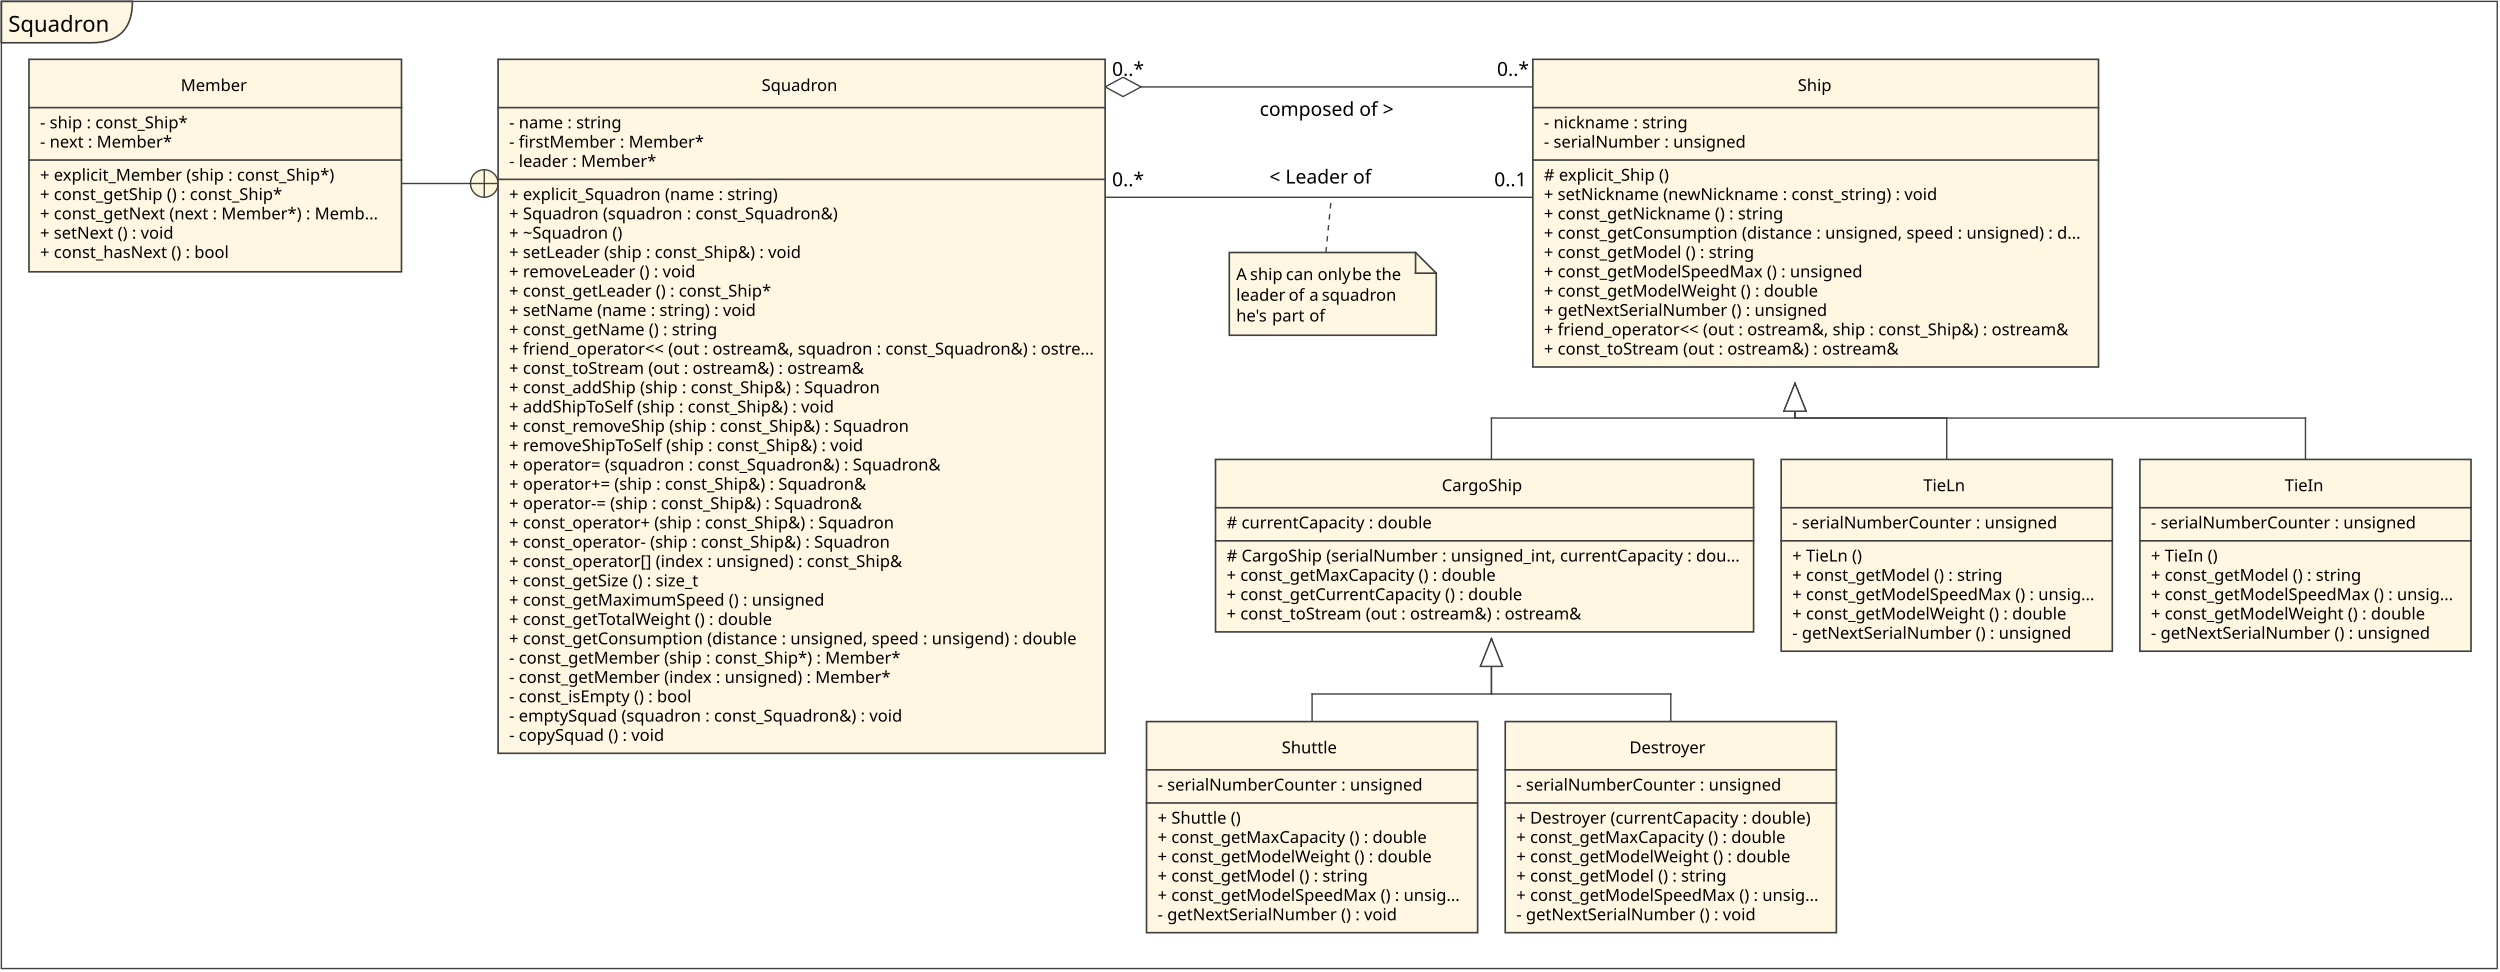
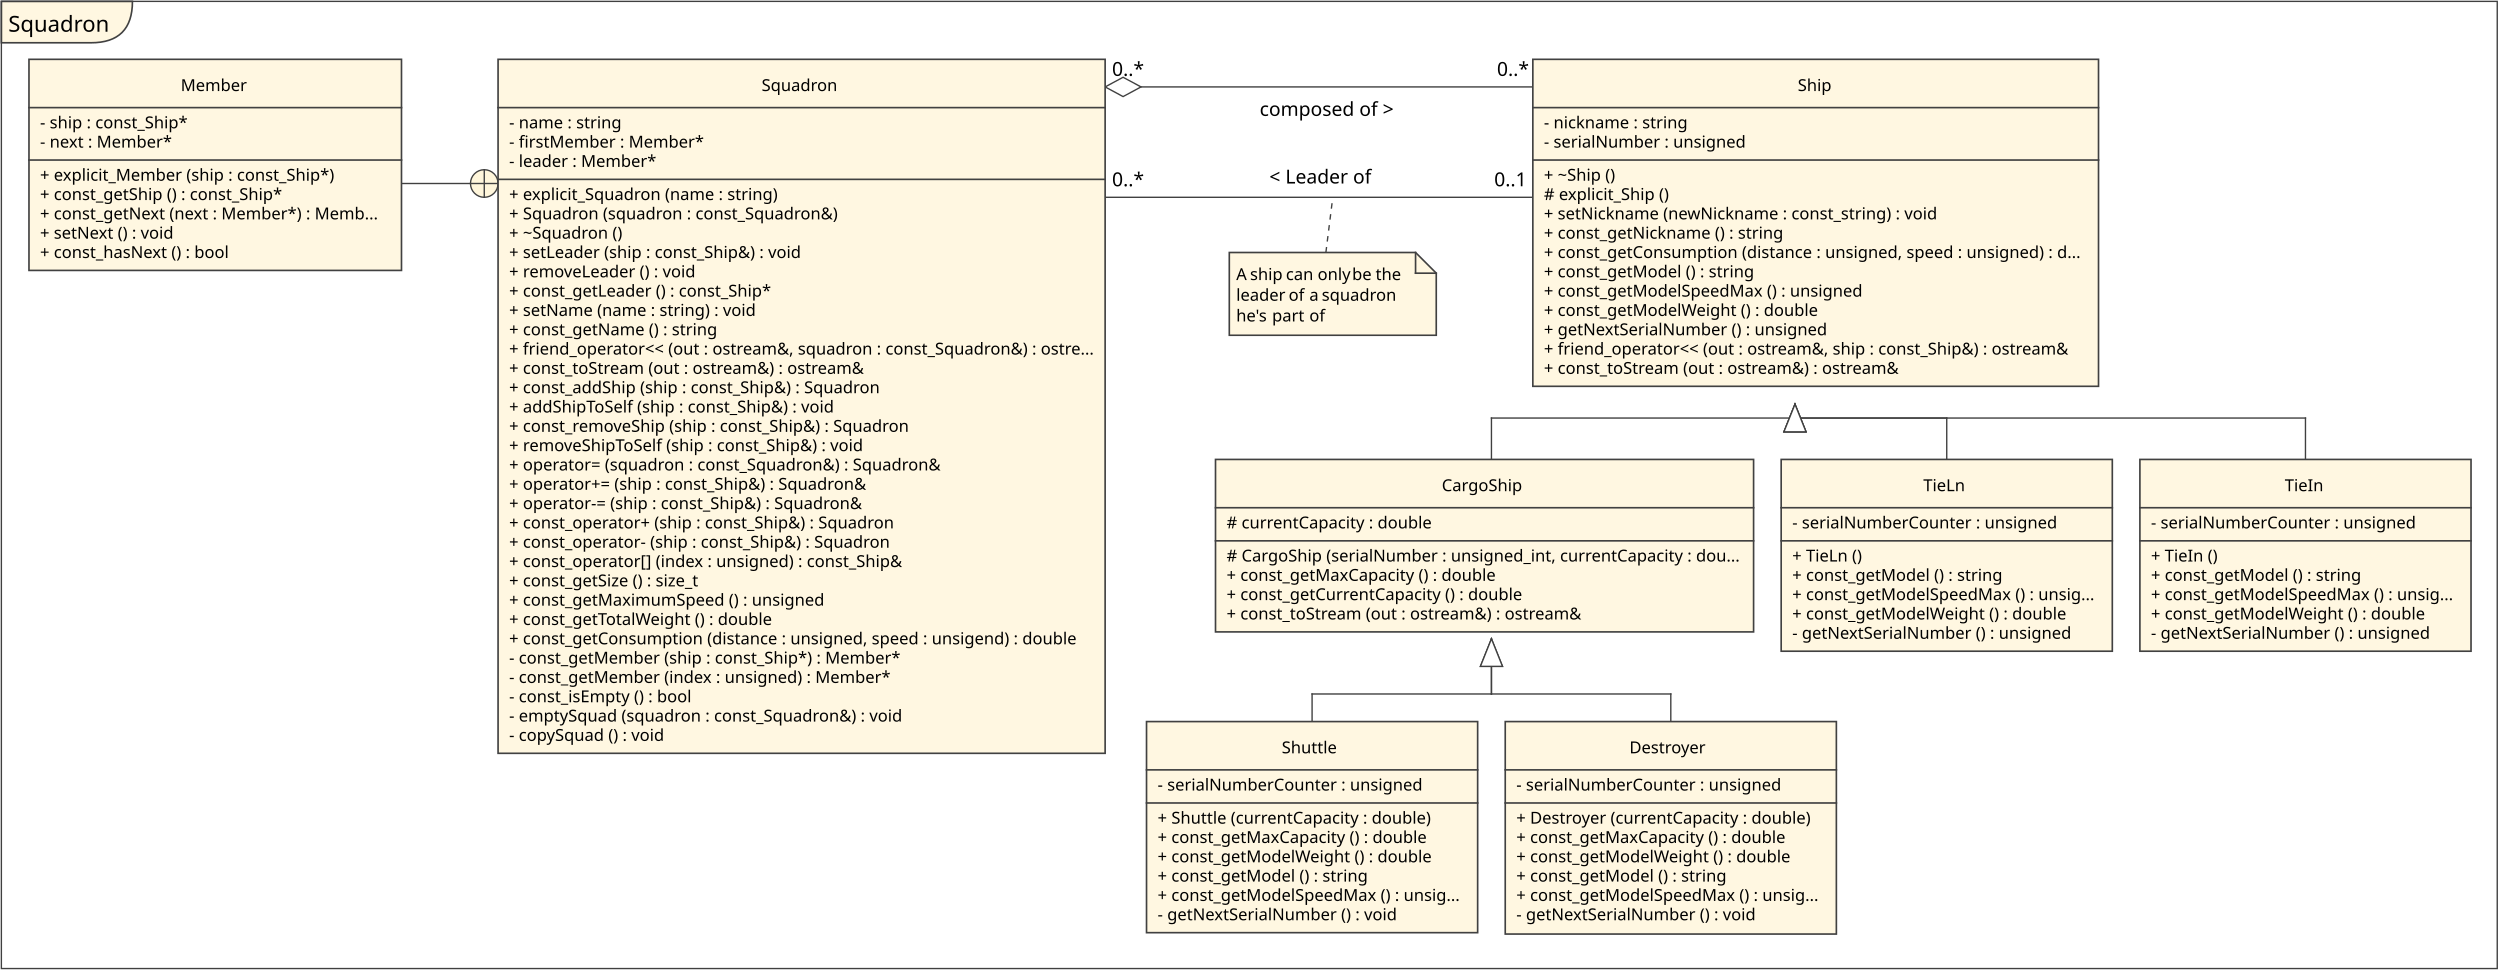
<svg xmlns="http://www.w3.org/2000/svg" version="1.2" x="9mm" y="7mm" width="1812mm" height="704mm" viewBox="9 7 1812 704">
  <style type="text/css">
text { font:12px Dialog; }
</style>
+   <line x1="810" y1="150" x2="1120" y2="150" style="fill:none;stroke:rgb(64,64,64);stroke-linecap:square" />
  <line x1="810" y1="70" x2="1120" y2="70" style="fill:none;stroke:rgb(64,64,64);stroke-linecap:square" />
  <polygon points="810,70 823,63 836,70 823,77" style="fill:rgb(255,255,255);stroke:none" />
  <polygon points="810,70 823,63 836,70 823,77" style="fill:none;stroke:rgb(64,64,64);stroke-linecap:square" />
-   <line x1="810" y1="150" x2="1120" y2="150" style="fill:none;stroke:rgb(64,64,64);stroke-linecap:square" />
+   <line x1="960" y1="530" x2="960" y2="510" style="fill:none;stroke:rgb(64,64,64);stroke-linecap:square" />
+   <line x1="960" y1="510" x2="1090" y2="510" style="fill:none;stroke:rgb(64,64,64);stroke-linecap:square" />
+   <line x1="1090" y1="510" x2="1090" y2="470" style="fill:none;stroke:rgb(64,64,64);stroke-linecap:square" />
+   <polygon points="1090,470 1098,490 1082,490" style="fill:rgb(255,255,255);stroke:none" />
+   <polygon points="1090,470 1098,490 1082,490" style="fill:none;stroke:rgb(64,64,64);stroke-linecap:square" />
+   <line x1="1220" y1="530" x2="1220" y2="510" style="fill:none;stroke:rgb(64,64,64);stroke-linecap:square" />
+   <line x1="1220" y1="510" x2="1090" y2="510" style="fill:none;stroke:rgb(64,64,64);stroke-linecap:square" />
+   <line x1="1090" y1="510" x2="1090" y2="470" style="fill:none;stroke:rgb(64,64,64);stroke-linecap:square" />
+   <polygon points="1090,470 1098,490 1082,490" style="fill:rgb(255,255,255);stroke:none" />
+   <polygon points="1090,470 1098,490 1082,490" style="fill:none;stroke:rgb(64,64,64);stroke-linecap:square" />
+   <line x1="1680" y1="340" x2="1680" y2="310" style="fill:none;stroke:rgb(64,64,64);stroke-linecap:square" />
+   <line x1="1680" y1="310" x2="1310" y2="310" style="fill:none;stroke:rgb(64,64,64);stroke-linecap:square" />
+   <line x1="1310" y1="310" x2="1310" y2="300" style="fill:none;stroke:rgb(64,64,64);stroke-linecap:square" />
+   <polygon points="1310,300 1318,320 1302,320" style="fill:rgb(255,255,255);stroke:none" />
+   <polygon points="1310,300 1318,320 1302,320" style="fill:none;stroke:rgb(64,64,64);stroke-linecap:square" />
+   <line x1="1420" y1="340" x2="1420" y2="310" style="fill:none;stroke:rgb(64,64,64);stroke-linecap:square" />
+   <line x1="1420" y1="310" x2="1310" y2="310" style="fill:none;stroke:rgb(64,64,64);stroke-linecap:square" />
+   <line x1="1310" y1="310" x2="1310" y2="300" style="fill:none;stroke:rgb(64,64,64);stroke-linecap:square" />
+   <polygon points="1310,300 1318,320 1302,320" style="fill:rgb(255,255,255);stroke:none" />
+   <polygon points="1310,300 1318,320 1302,320" style="fill:none;stroke:rgb(64,64,64);stroke-linecap:square" />
+   <line x1="1090" y1="340" x2="1090" y2="310" style="fill:none;stroke:rgb(64,64,64);stroke-linecap:square" />
+   <line x1="1090" y1="310" x2="1310" y2="310" style="fill:none;stroke:rgb(64,64,64);stroke-linecap:square" />
+   <line x1="1310" y1="310" x2="1310" y2="300" style="fill:none;stroke:rgb(64,64,64);stroke-linecap:square" />
+   <polygon points="1310,300 1318,320 1302,320" style="fill:rgb(255,255,255);stroke:none" />
+   <polygon points="1310,300 1318,320 1302,320" style="fill:none;stroke:rgb(64,64,64);stroke-linecap:square" />
  <line x1="300" y1="140" x2="370" y2="140" style="fill:none;stroke:rgb(64,64,64);stroke-linecap:square" />
  <ellipse cx="360" cy="140" rx="10" ry="10" style="fill:rgb(255,246,219);stroke:none" />
  <ellipse cx="360" cy="140" rx="10" ry="10" style="fill:none;stroke:rgb(64,64,64);stroke-linecap:square" />
  <line x1="350" y1="140" x2="370" y2="140" style="fill:none;stroke:rgb(64,64,64);stroke-linecap:square" />
  <line x1="360" y1="150" x2="360" y2="130" style="fill:none;stroke:rgb(64,64,64);stroke-linecap:square" />
-   <line x1="1090" y1="340" x2="1090" y2="310" style="fill:none;stroke:rgb(64,64,64);stroke-linecap:square" />
-   <line x1="1090" y1="310" x2="1310" y2="310" style="fill:none;stroke:rgb(64,64,64);stroke-linecap:square" />
-   <line x1="1310" y1="310" x2="1310" y2="285" style="fill:none;stroke:rgb(64,64,64);stroke-linecap:square" />
-   <polygon points="1310,285 1318,305 1302,305" style="fill:rgb(255,255,255);stroke:none" />
-   <polygon points="1310,285 1318,305 1302,305" style="fill:none;stroke:rgb(64,64,64);stroke-linecap:square" />
-   <line x1="1420" y1="340" x2="1420" y2="310" style="fill:none;stroke:rgb(64,64,64);stroke-linecap:square" />
-   <line x1="1420" y1="310" x2="1310" y2="310" style="fill:none;stroke:rgb(64,64,64);stroke-linecap:square" />
-   <line x1="1310" y1="310" x2="1310" y2="285" style="fill:none;stroke:rgb(64,64,64);stroke-linecap:square" />
-   <polygon points="1310,285 1318,305 1302,305" style="fill:rgb(255,255,255);stroke:none" />
-   <polygon points="1310,285 1318,305 1302,305" style="fill:none;stroke:rgb(64,64,64);stroke-linecap:square" />
-   <line x1="1680" y1="340" x2="1680" y2="310" style="fill:none;stroke:rgb(64,64,64);stroke-linecap:square" />
-   <line x1="1680" y1="310" x2="1310" y2="310" style="fill:none;stroke:rgb(64,64,64);stroke-linecap:square" />
-   <line x1="1310" y1="310" x2="1310" y2="285" style="fill:none;stroke:rgb(64,64,64);stroke-linecap:square" />
-   <polygon points="1310,285 1318,305 1302,305" style="fill:rgb(255,255,255);stroke:none" />
-   <polygon points="1310,285 1318,305 1302,305" style="fill:none;stroke:rgb(64,64,64);stroke-linecap:square" />
-   <line x1="1220" y1="530" x2="1220" y2="510" style="fill:none;stroke:rgb(64,64,64);stroke-linecap:square" />
-   <line x1="1220" y1="510" x2="1090" y2="510" style="fill:none;stroke:rgb(64,64,64);stroke-linecap:square" />
-   <line x1="1090" y1="510" x2="1090" y2="470" style="fill:none;stroke:rgb(64,64,64);stroke-linecap:square" />
-   <polygon points="1090,470 1098,490 1082,490" style="fill:rgb(255,255,255);stroke:none" />
-   <polygon points="1090,470 1098,490 1082,490" style="fill:none;stroke:rgb(64,64,64);stroke-linecap:square" />
-   <line x1="960" y1="530" x2="960" y2="510" style="fill:none;stroke:rgb(64,64,64);stroke-linecap:square" />
-   <line x1="960" y1="510" x2="1090" y2="510" style="fill:none;stroke:rgb(64,64,64);stroke-linecap:square" />
-   <line x1="1090" y1="510" x2="1090" y2="470" style="fill:none;stroke:rgb(64,64,64);stroke-linecap:square" />
-   <polygon points="1090,470 1098,490 1082,490" style="fill:rgb(255,255,255);stroke:none" />
-   <polygon points="1090,470 1098,490 1082,490" style="fill:none;stroke:rgb(64,64,64);stroke-linecap:square" />
-   <line x1="970" y1="190" x2="974" y2="150" style="fill:none;stroke:rgb(64,64,64);stroke-dasharray:4;stroke-dashoffset:0" />
-   <rect x="30" y="50" width="270" height="154" style="fill:rgb(255,247,225);stroke:none" />
-   <rect x="30" y="50" width="270" height="154" style="fill:none;stroke:rgb(65,65,65);stroke-width:1.2;stroke-linecap:square" />
-   <text x="140" y="73" style="font:12px Ubuntu">Member</text>
-   <line x1="30" y1="85" x2="300" y2="85" style="fill:none;stroke:rgb(65,65,65);stroke-width:1.2;stroke-linecap:square" />
-   <text x="38" y="100" style="font:12px Ubuntu">- ship : const_Ship*</text>
-   <text x="38" y="114" style="font:12px Ubuntu">- next : Member*</text>
-   <line x1="30" y1="123" x2="300" y2="123" style="fill:none;stroke:rgb(65,65,65);stroke-width:1.2;stroke-linecap:square" />
-   <text x="38" y="138" style="font:12px Ubuntu">+ explicit_Member (ship : const_Ship*)</text>
-   <text x="38" y="152" style="font:12px Ubuntu">+ const_getShip () : const_Ship*</text>
-   <text x="38" y="166" style="font:12px Ubuntu">+ const_getNext (next : Member*) : Memb...</text>
-   <text x="38" y="180" style="font:12px Ubuntu">+ setNext () : void</text>
-   <text x="38" y="194" style="font:12px Ubuntu">+ const_hasNext () : bool</text>
+   <line x1="970" y1="190" x2="975" y2="150" style="fill:none;stroke:rgb(64,64,64);stroke-dasharray:4;stroke-dashoffset:0" />
+   <rect x="1100" y="530" width="240" height="154" style="fill:rgb(255,247,225);stroke:none" />
+   <rect x="1100" y="530" width="240" height="154" style="fill:none;stroke:rgb(65,65,65);stroke-width:1.2;stroke-linecap:square" />
+   <text x="1190" y="553" style="font:12px Ubuntu">Destroyer</text>
+   <line x1="1100" y1="565" x2="1340" y2="565" style="fill:none;stroke:rgb(65,65,65);stroke-width:1.2;stroke-linecap:square" />
+   <text x="1108" y="580" style="font:12px Ubuntu">- serialNumberCounter : unsigned</text>
+   <line x1="1100" y1="589" x2="1340" y2="589" style="fill:none;stroke:rgb(65,65,65);stroke-width:1.2;stroke-linecap:square" />
+   <text x="1108" y="604" style="font:12px Ubuntu">+ Destroyer (currentCapacity : double)</text>
+   <text x="1108" y="618" style="font:12px Ubuntu">+ const_getMaxCapacity () : double</text>
+   <text x="1108" y="632" style="font:12px Ubuntu">+ const_getModelWeight () : double</text>
+   <text x="1108" y="646" style="font:12px Ubuntu">+ const_getModel () : string</text>
+   <text x="1108" y="660" style="font:12px Ubuntu">+ const_getModelSpeedMax () : unsig...</text>
+   <text x="1108" y="674" style="font:12px Ubuntu">- getNextSerialNumber () : void</text>
+   <rect x="1560" y="340" width="240" height="139" style="fill:rgb(255,247,225);stroke:none" />
+   <rect x="1560" y="340" width="240" height="139" style="fill:none;stroke:rgb(65,65,65);stroke-width:1.2;stroke-linecap:square" />
+   <text x="1665" y="363" style="font:12px Ubuntu">TieIn</text>
+   <line x1="1560" y1="375" x2="1800" y2="375" style="fill:none;stroke:rgb(65,65,65);stroke-width:1.2;stroke-linecap:square" />
+   <text x="1568" y="390" style="font:12px Ubuntu">- serialNumberCounter : unsigned</text>
+   <line x1="1560" y1="399" x2="1800" y2="399" style="fill:none;stroke:rgb(65,65,65);stroke-width:1.2;stroke-linecap:square" />
+   <text x="1568" y="414" style="font:12px Ubuntu">+ TieIn ()</text>
+   <text x="1568" y="428" style="font:12px Ubuntu">+ const_getModel () : string</text>
+   <text x="1568" y="442" style="font:12px Ubuntu">+ const_getModelSpeedMax () : unsig...</text>
+   <text x="1568" y="456" style="font:12px Ubuntu">+ const_getModelWeight () : double</text>
+   <text x="1568" y="470" style="font:12px Ubuntu">- getNextSerialNumber () : unsigned</text>
+   <rect x="840" y="530" width="240" height="153" style="fill:rgb(255,247,225);stroke:none" />
+   <rect x="840" y="530" width="240" height="153" style="fill:none;stroke:rgb(65,65,65);stroke-width:1.2;stroke-linecap:square" />
+   <text x="938" y="553" style="font:12px Ubuntu">Shuttle</text>
+   <line x1="840" y1="565" x2="1080" y2="565" style="fill:none;stroke:rgb(65,65,65);stroke-width:1.2;stroke-linecap:square" />
+   <text x="848" y="580" style="font:12px Ubuntu">- serialNumberCounter : unsigned</text>
+   <line x1="840" y1="589" x2="1080" y2="589" style="fill:none;stroke:rgb(65,65,65);stroke-width:1.2;stroke-linecap:square" />
+   <text x="848" y="604" style="font:12px Ubuntu">+ Shuttle (currentCapacity : double)</text>
+   <text x="848" y="618" style="font:12px Ubuntu">+ const_getMaxCapacity () : double</text>
+   <text x="848" y="632" style="font:12px Ubuntu">+ const_getModelWeight () : double</text>
+   <text x="848" y="646" style="font:12px Ubuntu">+ const_getModel () : string</text>
+   <text x="848" y="660" style="font:12px Ubuntu">+ const_getModelSpeedMax () : unsig...</text>
+   <text x="848" y="674" style="font:12px Ubuntu">- getNextSerialNumber () : void</text>
+   <rect x="1300" y="340" width="240" height="139" style="fill:rgb(255,247,225);stroke:none" />
+   <rect x="1300" y="340" width="240" height="139" style="fill:none;stroke:rgb(65,65,65);stroke-width:1.2;stroke-linecap:square" />
+   <text x="1403" y="363" style="font:12px Ubuntu">TieLn</text>
+   <line x1="1300" y1="375" x2="1540" y2="375" style="fill:none;stroke:rgb(65,65,65);stroke-width:1.2;stroke-linecap:square" />
+   <text x="1308" y="390" style="font:12px Ubuntu">- serialNumberCounter : unsigned</text>
+   <line x1="1300" y1="399" x2="1540" y2="399" style="fill:none;stroke:rgb(65,65,65);stroke-width:1.2;stroke-linecap:square" />
+   <text x="1308" y="414" style="font:12px Ubuntu">+ TieLn ()</text>
+   <text x="1308" y="428" style="font:12px Ubuntu">+ const_getModel () : string</text>
+   <text x="1308" y="442" style="font:12px Ubuntu">+ const_getModelSpeedMax () : unsig...</text>
+   <text x="1308" y="456" style="font:12px Ubuntu">+ const_getModelWeight () : double</text>
+   <text x="1308" y="470" style="font:12px Ubuntu">- getNextSerialNumber () : unsigned</text>
+   <rect x="890" y="340" width="390" height="125" style="fill:rgb(255,247,225);stroke:none" />
+   <rect x="890" y="340" width="390" height="125" style="fill:none;stroke:rgb(65,65,65);stroke-width:1.2;stroke-linecap:square" />
+   <text x="1054" y="363" style="font:12px Ubuntu">CargoShip</text>
+   <line x1="890" y1="375" x2="1280" y2="375" style="fill:none;stroke:rgb(65,65,65);stroke-width:1.2;stroke-linecap:square" />
+   <text x="898" y="390" style="font:12px Ubuntu"># currentCapacity : double</text>
+   <line x1="890" y1="399" x2="1280" y2="399" style="fill:none;stroke:rgb(65,65,65);stroke-width:1.2;stroke-linecap:square" />
+   <text x="898" y="414" style="font:12px Ubuntu"># CargoShip (serialNumber : unsigned_int, currentCapacity : dou...</text>
+   <text x="898" y="428" style="font:12px Ubuntu">+ const_getMaxCapacity () : double</text>
+   <text x="898" y="442" style="font:12px Ubuntu">+ const_getCurrentCapacity () : double</text>
+   <text x="898" y="456" style="font:12px Ubuntu">+ const_toStream (out : ostream&amp;) : ostream&amp;</text>
+   <rect x="1120" y="50" width="410" height="237" style="fill:rgb(255,247,225);stroke:none" />
+   <rect x="1120" y="50" width="410" height="237" style="fill:none;stroke:rgb(65,65,65);stroke-width:1.2;stroke-linecap:square" />
+   <text x="1312" y="73" style="font:12px Ubuntu">Ship</text>
+   <line x1="1120" y1="85" x2="1530" y2="85" style="fill:none;stroke:rgb(65,65,65);stroke-width:1.2;stroke-linecap:square" />
+   <text x="1128" y="100" style="font:12px Ubuntu">- nickname : string</text>
+   <text x="1128" y="114" style="font:12px Ubuntu">- serialNumber : unsigned</text>
+   <line x1="1120" y1="123" x2="1530" y2="123" style="fill:none;stroke:rgb(65,65,65);stroke-width:1.2;stroke-linecap:square" />
+   <text x="1128" y="138" style="font:12px Ubuntu">+ ~Ship ()</text>
+   <text x="1128" y="152" style="font:12px Ubuntu"># explicit_Ship ()</text>
+   <text x="1128" y="166" style="font:12px Ubuntu">+ setNickname (newNickname : const_string) : void</text>
+   <text x="1128" y="180" style="font:12px Ubuntu">+ const_getNickname () : string</text>
+   <text x="1128" y="194" style="font:12px Ubuntu">+ const_getConsumption (distance : unsigned, speed : unsigned) : d...</text>
+   <text x="1128" y="208" style="font:12px Ubuntu">+ const_getModel () : string</text>
+   <text x="1128" y="222" style="font:12px Ubuntu">+ const_getModelSpeedMax () : unsigned</text>
+   <text x="1128" y="236" style="font:12px Ubuntu">+ const_getModelWeight () : double</text>
+   <text x="1128" y="250" style="font:12px Ubuntu">+ getNextSerialNumber () : unsigned</text>
+   <text x="1128" y="264" style="font:12px Ubuntu">+ friend_operator&lt;&lt; (out : ostream&amp;, ship : const_Ship&amp;) : ostream&amp;</text>
+   <text x="1128" y="278" style="font:12px Ubuntu">+ const_toStream (out : ostream&amp;) : ostream&amp;</text>
  <rect x="370" y="50" width="440" height="503" style="fill:rgb(255,247,225);stroke:none" />
  <rect x="370" y="50" width="440" height="503" style="fill:none;stroke:rgb(65,65,65);stroke-width:1.2;stroke-linecap:square" />
  <text x="561" y="73" style="font:12px Ubuntu">Squadron</text>
  <line x1="370" y1="85" x2="810" y2="85" style="fill:none;stroke:rgb(65,65,65);stroke-width:1.2;stroke-linecap:square" />
  <text x="378" y="100" style="font:12px Ubuntu">- name : string</text>
  <text x="378" y="114" style="font:12px Ubuntu">- firstMember : Member*</text>
  <text x="378" y="128" style="font:12px Ubuntu">- leader : Member*</text>
  <line x1="370" y1="137" x2="810" y2="137" style="fill:none;stroke:rgb(65,65,65);stroke-width:1.2;stroke-linecap:square" />
  <text x="378" y="152" style="font:12px Ubuntu">+ explicit_Squadron (name : string)</text>
  <text x="378" y="166" style="font:12px Ubuntu">+ Squadron (squadron : const_Squadron&amp;)</text>
  <text x="378" y="180" style="font:12px Ubuntu">+ ~Squadron ()</text>
  <text x="378" y="194" style="font:12px Ubuntu">+ setLeader (ship : const_Ship&amp;) : void</text>
  <text x="378" y="208" style="font:12px Ubuntu">+ removeLeader () : void</text>
  <text x="378" y="222" style="font:12px Ubuntu">+ const_getLeader () : const_Ship*</text>
  <text x="378" y="236" style="font:12px Ubuntu">+ setName (name : string) : void</text>
  <text x="378" y="250" style="font:12px Ubuntu">+ const_getName () : string</text>
  <text x="378" y="264" style="font:12px Ubuntu">+ friend_operator&lt;&lt; (out : ostream&amp;, squadron : const_Squadron&amp;) : ostre...</text>
  <text x="378" y="278" style="font:12px Ubuntu">+ const_toStream (out : ostream&amp;) : ostream&amp;</text>
  <text x="378" y="292" style="font:12px Ubuntu">+ const_addShip (ship : const_Ship&amp;) : Squadron</text>
  <text x="378" y="306" style="font:12px Ubuntu">+ addShipToSelf (ship : const_Ship&amp;) : void</text>
  <text x="378" y="320" style="font:12px Ubuntu">+ const_removeShip (ship : const_Ship&amp;) : Squadron</text>
  <text x="378" y="334" style="font:12px Ubuntu">+ removeShipToSelf (ship : const_Ship&amp;) : void</text>
  <text x="378" y="348" style="font:12px Ubuntu">+ operator= (squadron : const_Squadron&amp;) : Squadron&amp;</text>
  <text x="378" y="362" style="font:12px Ubuntu">+ operator+= (ship : const_Ship&amp;) : Squadron&amp;</text>
  <text x="378" y="376" style="font:12px Ubuntu">+ operator-= (ship : const_Ship&amp;) : Squadron&amp;</text>
  <text x="378" y="390" style="font:12px Ubuntu">+ const_operator+ (ship : const_Ship&amp;) : Squadron</text>
  <text x="378" y="404" style="font:12px Ubuntu">+ const_operator- (ship : const_Ship&amp;) : Squadron</text>
  <text x="378" y="418" style="font:12px Ubuntu">+ const_operator[] (index : unsigned) : const_Ship&amp;</text>
  <text x="378" y="432" style="font:12px Ubuntu">+ const_getSize () : size_t</text>
  <text x="378" y="446" style="font:12px Ubuntu">+ const_getMaximumSpeed () : unsigned</text>
  <text x="378" y="460" style="font:12px Ubuntu">+ const_getTotalWeight () : double</text>
  <text x="378" y="474" style="font:12px Ubuntu">+ const_getConsumption (distance : unsigned, speed : unsigend) : double</text>
  <text x="378" y="488" style="font:12px Ubuntu">- const_getMember (ship : const_Ship*) : Member*</text>
  <text x="378" y="502" style="font:12px Ubuntu">- const_getMember (index : unsigned) : Member*</text>
  <text x="378" y="516" style="font:12px Ubuntu">- const_isEmpty () : bool</text>
  <text x="378" y="530" style="font:12px Ubuntu">- emptySquad (squadron : const_Squadron&amp;) : void</text>
  <text x="378" y="544" style="font:12px Ubuntu">- copySquad () : void</text>
-   <rect x="1120" y="50" width="410" height="223" style="fill:rgb(255,247,225);stroke:none" />
-   <rect x="1120" y="50" width="410" height="223" style="fill:none;stroke:rgb(65,65,65);stroke-width:1.2;stroke-linecap:square" />
-   <text x="1312" y="73" style="font:12px Ubuntu">Ship</text>
-   <line x1="1120" y1="85" x2="1530" y2="85" style="fill:none;stroke:rgb(65,65,65);stroke-width:1.2;stroke-linecap:square" />
-   <text x="1128" y="100" style="font:12px Ubuntu">- nickname : string</text>
-   <text x="1128" y="114" style="font:12px Ubuntu">- serialNumber : unsigned</text>
-   <line x1="1120" y1="123" x2="1530" y2="123" style="fill:none;stroke:rgb(65,65,65);stroke-width:1.2;stroke-linecap:square" />
-   <text x="1128" y="138" style="font:12px Ubuntu"># explicit_Ship ()</text>
-   <text x="1128" y="152" style="font:12px Ubuntu">+ setNickname (newNickname : const_string) : void</text>
-   <text x="1128" y="166" style="font:12px Ubuntu">+ const_getNickname () : string</text>
-   <text x="1128" y="180" style="font:12px Ubuntu">+ const_getConsumption (distance : unsigned, speed : unsigned) : d...</text>
-   <text x="1128" y="194" style="font:12px Ubuntu">+ const_getModel () : string</text>
-   <text x="1128" y="208" style="font:12px Ubuntu">+ const_getModelSpeedMax () : unsigned</text>
-   <text x="1128" y="222" style="font:12px Ubuntu">+ const_getModelWeight () : double</text>
-   <text x="1128" y="236" style="font:12px Ubuntu">+ getNextSerialNumber () : unsigned</text>
-   <text x="1128" y="250" style="font:12px Ubuntu">+ friend_operator&lt;&lt; (out : ostream&amp;, ship : const_Ship&amp;) : ostream&amp;</text>
-   <text x="1128" y="264" style="font:12px Ubuntu">+ const_toStream (out : ostream&amp;) : ostream&amp;</text>
-   <rect x="890" y="340" width="390" height="125" style="fill:rgb(255,247,225);stroke:none" />
-   <rect x="890" y="340" width="390" height="125" style="fill:none;stroke:rgb(65,65,65);stroke-width:1.2;stroke-linecap:square" />
-   <text x="1054" y="363" style="font:12px Ubuntu">CargoShip</text>
-   <line x1="890" y1="375" x2="1280" y2="375" style="fill:none;stroke:rgb(65,65,65);stroke-width:1.2;stroke-linecap:square" />
-   <text x="898" y="390" style="font:12px Ubuntu"># currentCapacity : double</text>
-   <line x1="890" y1="399" x2="1280" y2="399" style="fill:none;stroke:rgb(65,65,65);stroke-width:1.2;stroke-linecap:square" />
-   <text x="898" y="414" style="font:12px Ubuntu"># CargoShip (serialNumber : unsigned_int, currentCapacity : dou...</text>
-   <text x="898" y="428" style="font:12px Ubuntu">+ const_getMaxCapacity () : double</text>
-   <text x="898" y="442" style="font:12px Ubuntu">+ const_getCurrentCapacity () : double</text>
-   <text x="898" y="456" style="font:12px Ubuntu">+ const_toStream (out : ostream&amp;) : ostream&amp;</text>
-   <rect x="1300" y="340" width="240" height="139" style="fill:rgb(255,247,225);stroke:none" />
-   <rect x="1300" y="340" width="240" height="139" style="fill:none;stroke:rgb(65,65,65);stroke-width:1.2;stroke-linecap:square" />
-   <text x="1403" y="363" style="font:12px Ubuntu">TieLn</text>
-   <line x1="1300" y1="375" x2="1540" y2="375" style="fill:none;stroke:rgb(65,65,65);stroke-width:1.2;stroke-linecap:square" />
-   <text x="1308" y="390" style="font:12px Ubuntu">- serialNumberCounter : unsigned</text>
-   <line x1="1300" y1="399" x2="1540" y2="399" style="fill:none;stroke:rgb(65,65,65);stroke-width:1.2;stroke-linecap:square" />
-   <text x="1308" y="414" style="font:12px Ubuntu">+ TieLn ()</text>
-   <text x="1308" y="428" style="font:12px Ubuntu">+ const_getModel () : string</text>
-   <text x="1308" y="442" style="font:12px Ubuntu">+ const_getModelSpeedMax () : unsig...</text>
-   <text x="1308" y="456" style="font:12px Ubuntu">+ const_getModelWeight () : double</text>
-   <text x="1308" y="470" style="font:12px Ubuntu">- getNextSerialNumber () : unsigned</text>
-   <rect x="840" y="530" width="240" height="153" style="fill:rgb(255,247,225);stroke:none" />
-   <rect x="840" y="530" width="240" height="153" style="fill:none;stroke:rgb(65,65,65);stroke-width:1.2;stroke-linecap:square" />
-   <text x="938" y="553" style="font:12px Ubuntu">Shuttle</text>
-   <line x1="840" y1="565" x2="1080" y2="565" style="fill:none;stroke:rgb(65,65,65);stroke-width:1.2;stroke-linecap:square" />
-   <text x="848" y="580" style="font:12px Ubuntu">- serialNumberCounter : unsigned</text>
-   <line x1="840" y1="589" x2="1080" y2="589" style="fill:none;stroke:rgb(65,65,65);stroke-width:1.2;stroke-linecap:square" />
-   <text x="848" y="604" style="font:12px Ubuntu">+ Shuttle ()</text>
-   <text x="848" y="618" style="font:12px Ubuntu">+ const_getMaxCapacity () : double</text>
-   <text x="848" y="632" style="font:12px Ubuntu">+ const_getModelWeight () : double</text>
-   <text x="848" y="646" style="font:12px Ubuntu">+ const_getModel () : string</text>
-   <text x="848" y="660" style="font:12px Ubuntu">+ const_getModelSpeedMax () : unsig...</text>
-   <text x="848" y="674" style="font:12px Ubuntu">- getNextSerialNumber () : void</text>
-   <rect x="1560" y="340" width="240" height="139" style="fill:rgb(255,247,225);stroke:none" />
-   <rect x="1560" y="340" width="240" height="139" style="fill:none;stroke:rgb(65,65,65);stroke-width:1.2;stroke-linecap:square" />
-   <text x="1665" y="363" style="font:12px Ubuntu">TieIn</text>
-   <line x1="1560" y1="375" x2="1800" y2="375" style="fill:none;stroke:rgb(65,65,65);stroke-width:1.2;stroke-linecap:square" />
-   <text x="1568" y="390" style="font:12px Ubuntu">- serialNumberCounter : unsigned</text>
-   <line x1="1560" y1="399" x2="1800" y2="399" style="fill:none;stroke:rgb(65,65,65);stroke-width:1.2;stroke-linecap:square" />
-   <text x="1568" y="414" style="font:12px Ubuntu">+ TieIn ()</text>
-   <text x="1568" y="428" style="font:12px Ubuntu">+ const_getModel () : string</text>
-   <text x="1568" y="442" style="font:12px Ubuntu">+ const_getModelSpeedMax () : unsig...</text>
-   <text x="1568" y="456" style="font:12px Ubuntu">+ const_getModelWeight () : double</text>
-   <text x="1568" y="470" style="font:12px Ubuntu">- getNextSerialNumber () : unsigned</text>
-   <rect x="1100" y="530" width="240" height="153" style="fill:rgb(255,247,225);stroke:none" />
-   <rect x="1100" y="530" width="240" height="153" style="fill:none;stroke:rgb(65,65,65);stroke-width:1.2;stroke-linecap:square" />
-   <text x="1190" y="553" style="font:12px Ubuntu">Destroyer</text>
-   <line x1="1100" y1="565" x2="1340" y2="565" style="fill:none;stroke:rgb(65,65,65);stroke-width:1.2;stroke-linecap:square" />
-   <text x="1108" y="580" style="font:12px Ubuntu">- serialNumberCounter : unsigned</text>
-   <line x1="1100" y1="589" x2="1340" y2="589" style="fill:none;stroke:rgb(65,65,65);stroke-width:1.2;stroke-linecap:square" />
-   <text x="1108" y="604" style="font:12px Ubuntu">+ Destroyer (currentCapacity : double)</text>
-   <text x="1108" y="618" style="font:12px Ubuntu">+ const_getMaxCapacity () : double</text>
-   <text x="1108" y="632" style="font:12px Ubuntu">+ const_getModelWeight () : double</text>
-   <text x="1108" y="646" style="font:12px Ubuntu">+ const_getModel () : string</text>
-   <text x="1108" y="660" style="font:12px Ubuntu">+ const_getModelSpeedMax () : unsig...</text>
-   <text x="1108" y="674" style="font:12px Ubuntu">- getNextSerialNumber () : void</text>
+   <rect x="30" y="50" width="270" height="153" style="fill:rgb(255,247,225);stroke:none" />
+   <rect x="30" y="50" width="270" height="153" style="fill:none;stroke:rgb(65,65,65);stroke-width:1.2;stroke-linecap:square" />
+   <text x="140" y="73" style="font:12px Ubuntu">Member</text>
+   <line x1="30" y1="85" x2="300" y2="85" style="fill:none;stroke:rgb(65,65,65);stroke-width:1.2;stroke-linecap:square" />
+   <text x="38" y="100" style="font:12px Ubuntu">- ship : const_Ship*</text>
+   <text x="38" y="114" style="font:12px Ubuntu">- next : Member*</text>
+   <line x1="30" y1="123" x2="300" y2="123" style="fill:none;stroke:rgb(65,65,65);stroke-width:1.2;stroke-linecap:square" />
+   <text x="38" y="138" style="font:12px Ubuntu">+ explicit_Member (ship : const_Ship*)</text>
+   <text x="38" y="152" style="font:12px Ubuntu">+ const_getShip () : const_Ship*</text>
+   <text x="38" y="166" style="font:12px Ubuntu">+ const_getNext (next : Member*) : Memb...</text>
+   <text x="38" y="180" style="font:12px Ubuntu">+ setNext () : void</text>
+   <text x="38" y="194" style="font:12px Ubuntu">+ const_hasNext () : bool</text>
  <polygon points="900,190 1035,190 1050,205 1050,250 900,250" style="fill:rgb(255,247,225);stroke:none" />
  <polygon points="900,190 1035,190 1050,205 1050,250 900,250" style="fill:none;stroke:rgb(64,64,64);stroke-width:1.2;stroke-linecap:square" />
  <line x1="1035" y1="190" x2="1035" y2="205" style="fill:none;stroke:rgb(64,64,64);stroke-width:1.2;stroke-linecap:square" />
  <line x1="1035" y1="205" x2="1050" y2="205" style="fill:none;stroke:rgb(64,64,64);stroke-width:1.2;stroke-linecap:square" />
  <text x="905" y="210" style="font:12px Ubuntu">A </text>
  <text x="915" y="210" style="font:12px Ubuntu">ship </text>
  <text x="941" y="210" style="font:12px Ubuntu">can </text>
  <text x="964" y="210" style="font:12px Ubuntu">only </text>
  <text x="989" y="210" style="font:12px Ubuntu">be </text>
  <text x="1006" y="210" style="font:12px Ubuntu">the </text>
  <text x="905" y="225" style="font:12px Ubuntu">leader </text>
  <text x="943" y="225" style="font:12px Ubuntu">of </text>
  <text x="958" y="225" style="font:12px Ubuntu">a </text>
  <text x="967" y="225" style="font:12px Ubuntu">squadron </text>
  <text x="905" y="240" style="font:12px Ubuntu">he's </text>
  <text x="931" y="240" style="font:12px Ubuntu">part </text>
  <text x="958" y="240" style="font:12px Ubuntu">of </text>
+   <text x="929" y="140" style="font:14px Ubuntu">&lt; Leader of</text>
+   <text x="815" y="142" style="font:14px Ubuntu">0..*</text>
+   <text x="1092" y="142" style="font:14px Ubuntu">0..1</text>
  <text x="922" y="91" style="font:14px Ubuntu">composed of &gt;</text>
  <text x="815" y="62" style="font:14px Ubuntu">0..*</text>
  <text x="1094" y="62" style="font:14px Ubuntu">0..*</text>
-   <text x="929" y="140" style="font:14px Ubuntu">&lt; Leader of</text>
-   <text x="815" y="142" style="font:14px Ubuntu">0..*</text>
-   <text x="1092" y="142" style="font:14px Ubuntu">0..1</text>
  <path d="M10,8 L10,38 L75,38 Q105,38 105,8 L10,8" style="fill:rgb(255,247,225);stroke:none" />
  <path d="M10,8 L10,38 L75,38 Q105,38 105,8 L10,8" style="fill:none;stroke:rgb(65,65,65);stroke-width:1.2;stroke-linecap:square" />
  <text x="15" y="30" style="font:16px Ubuntu">Squadron</text>
  <rect x="10" y="8" width="1809" height="701" style="fill:none;stroke:rgb(64,64,64);stroke-linecap:square" />
</svg>
